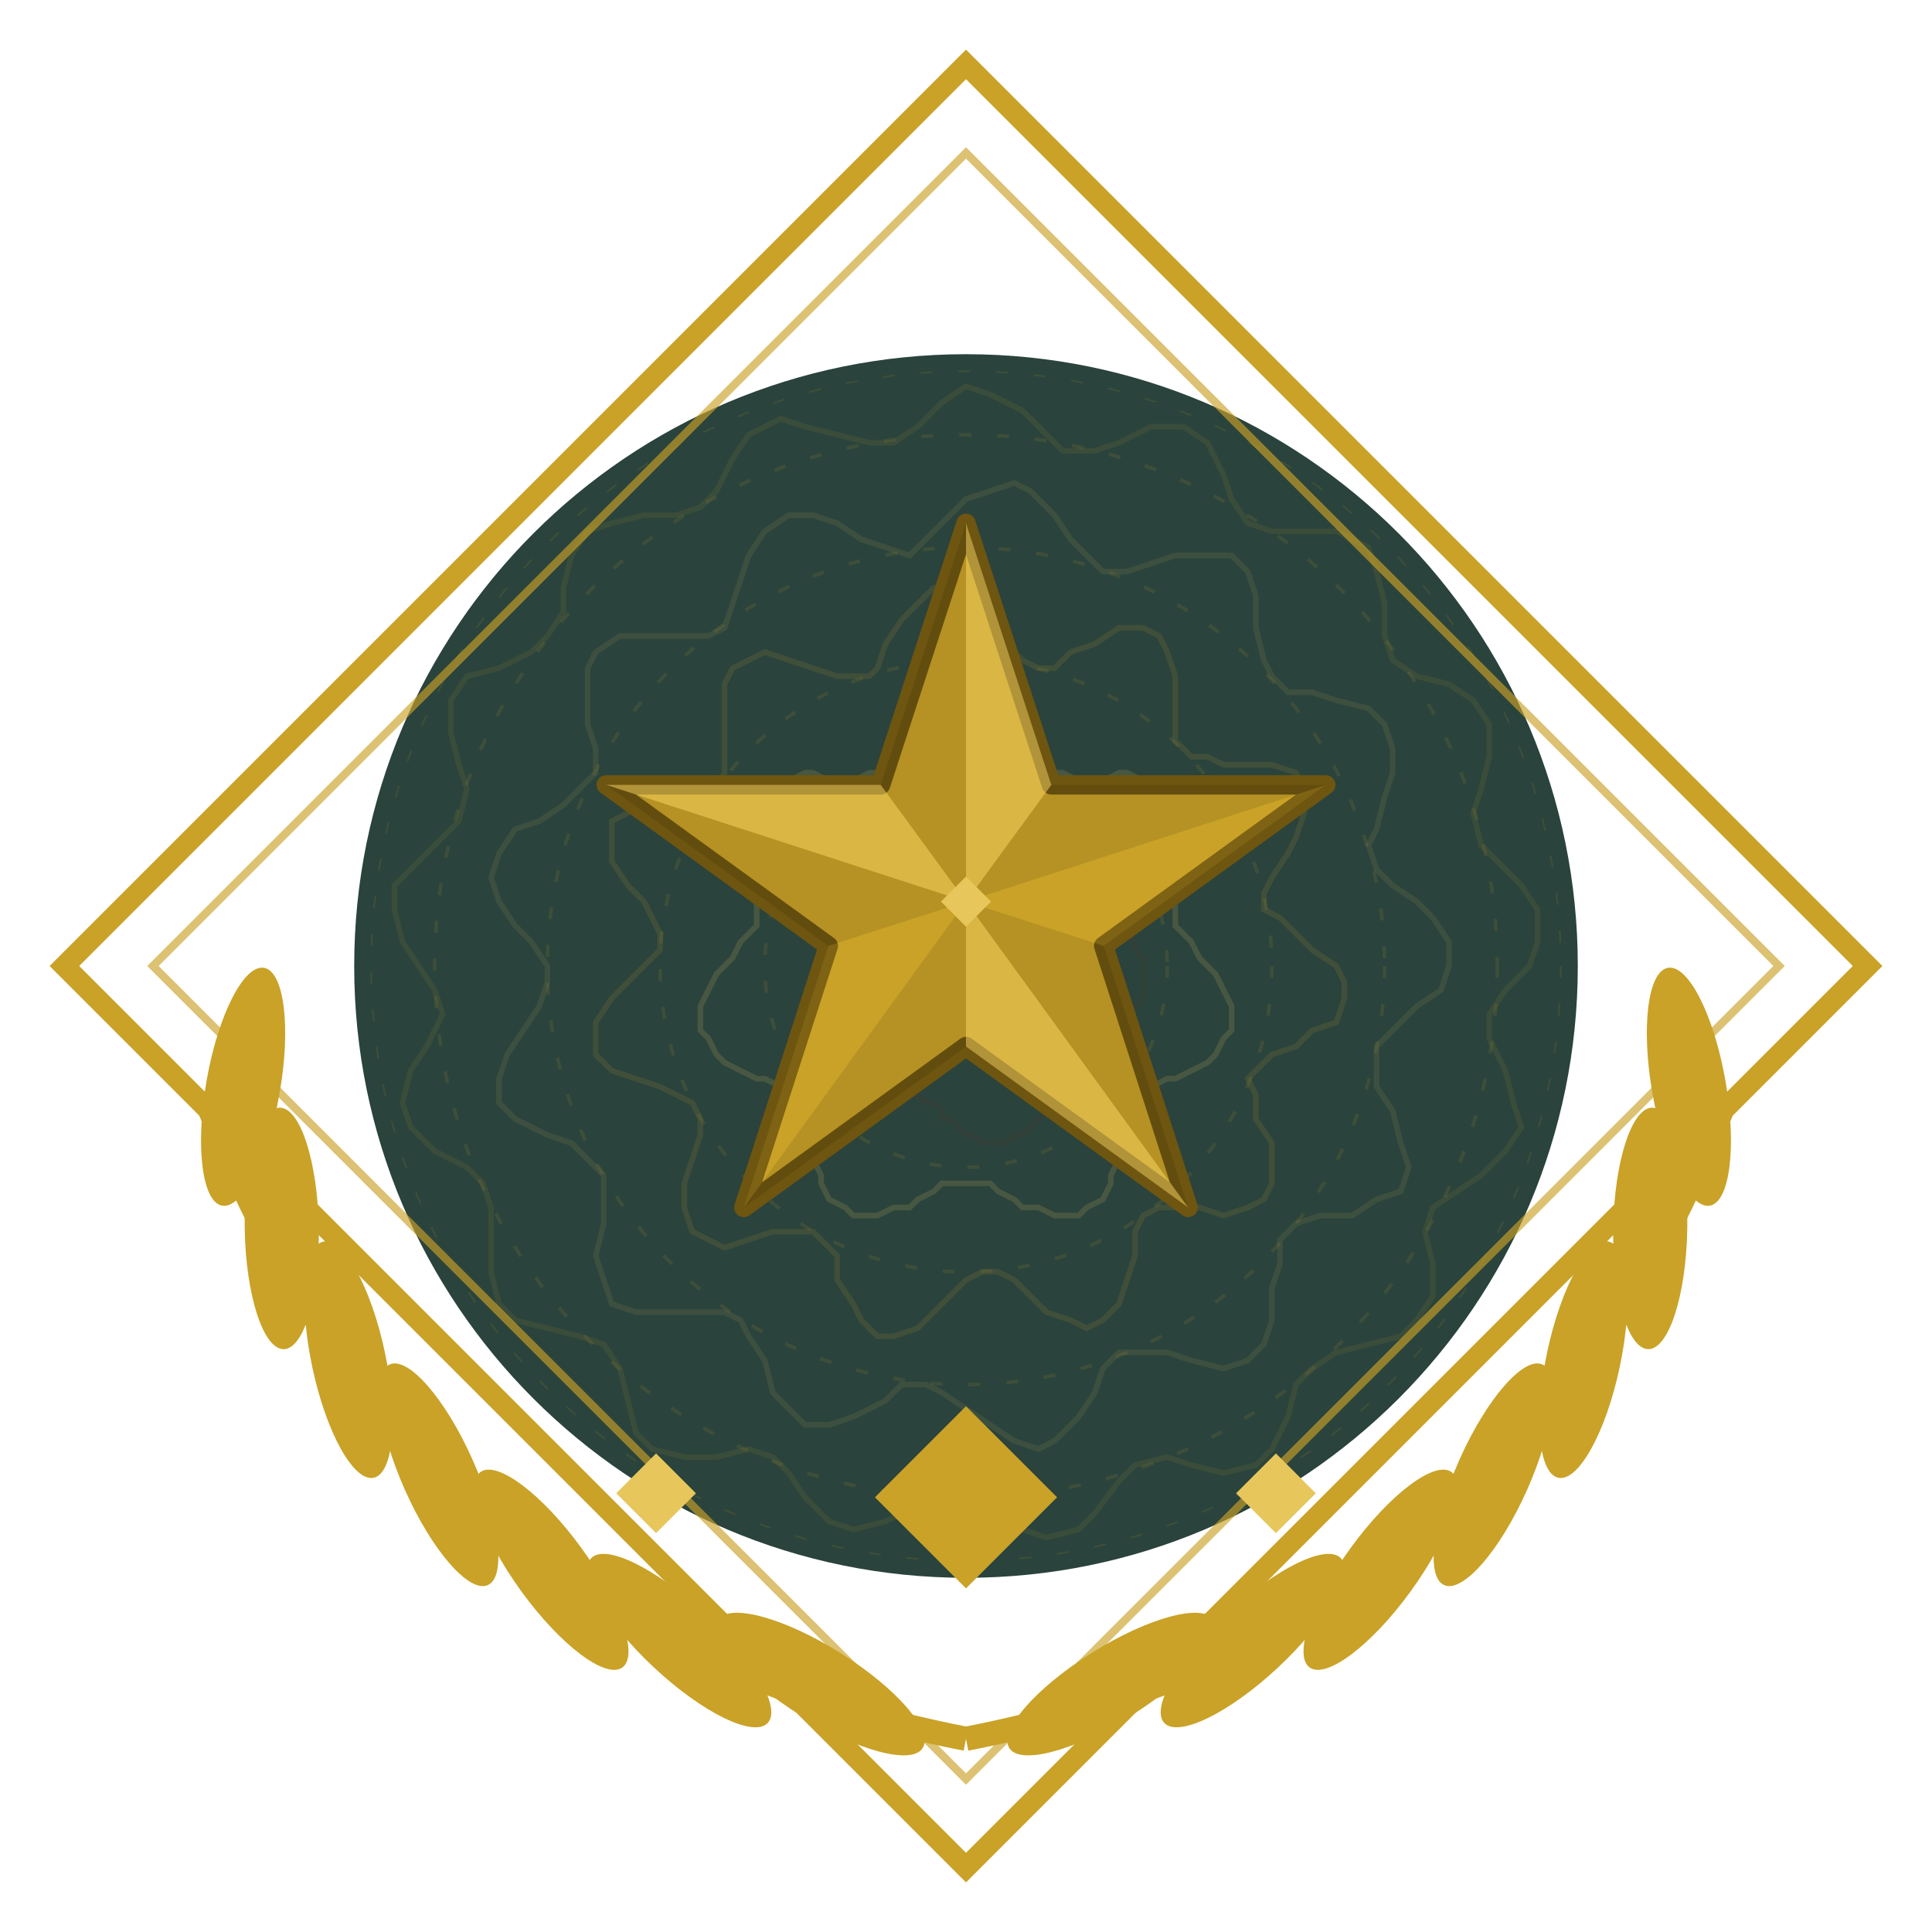
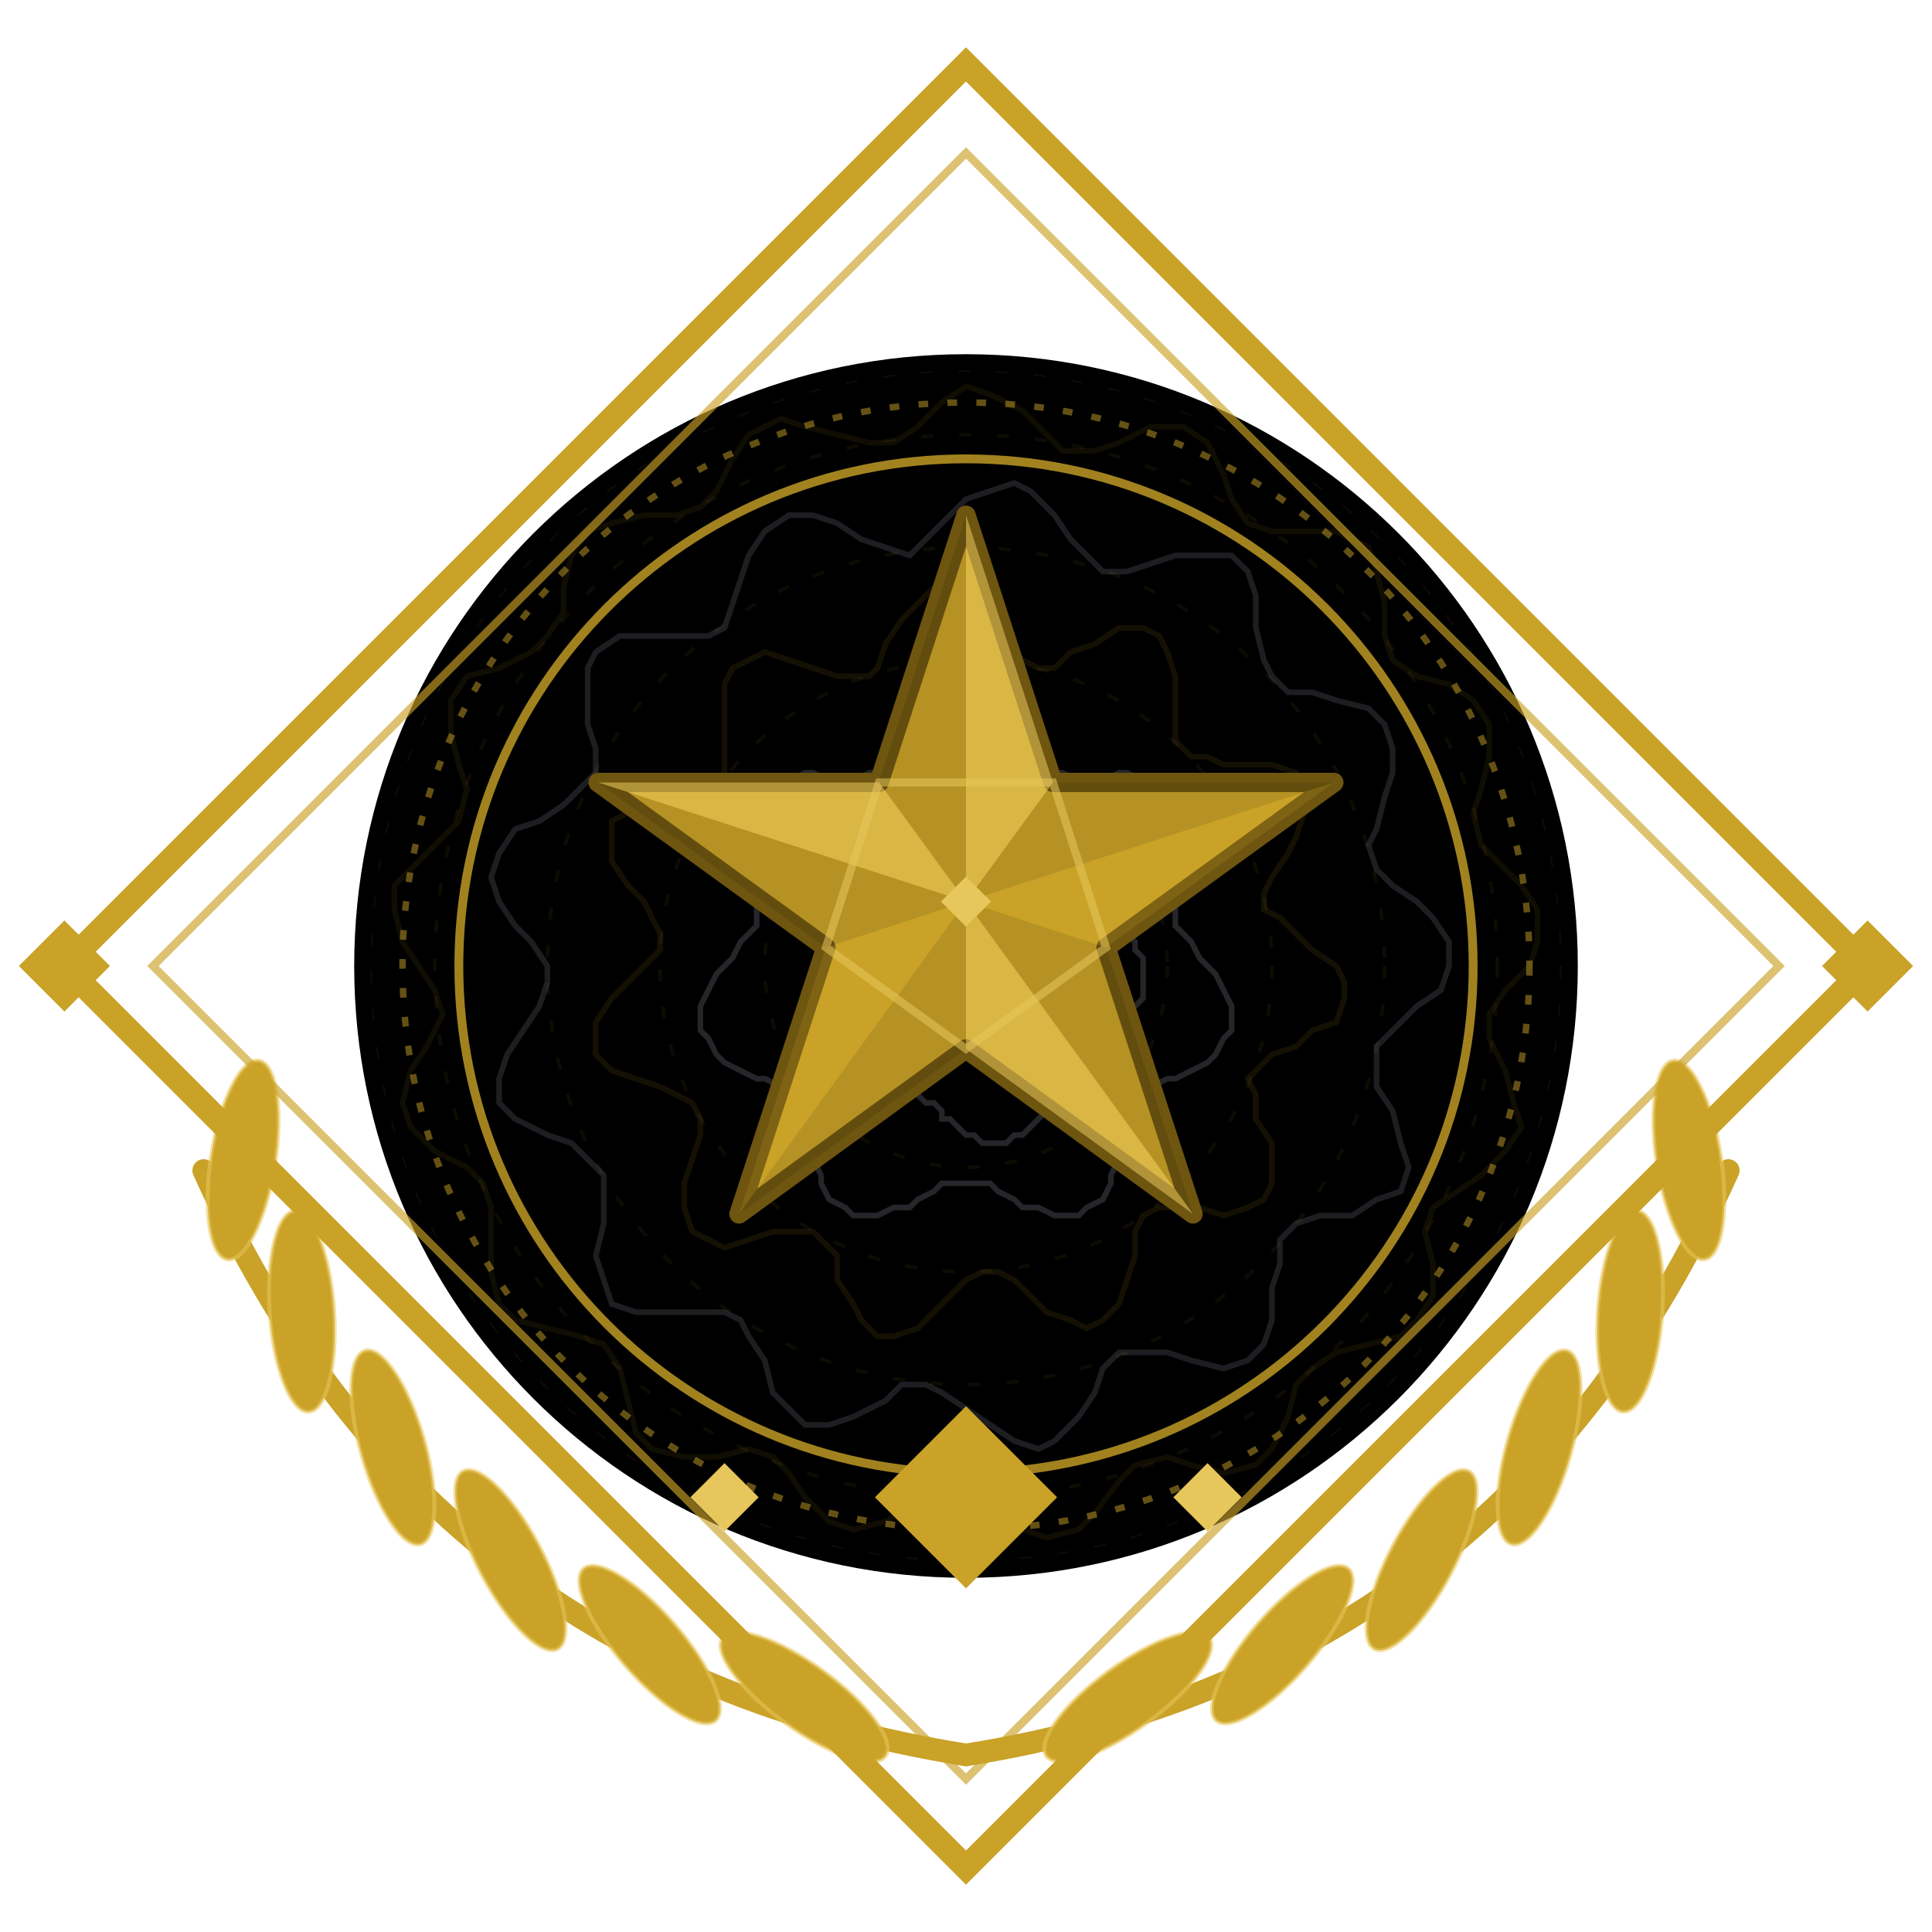
<svg xmlns="http://www.w3.org/2000/svg" width="240" height="240" viewBox="0 0 240 240" role="img" aria-label="Founder's mark">
  <defs />
  <g opacity="1.0">
    <clipPath id="shatterpointsecurity-mark-mkc">
      <circle cx="120.0" cy="120.0" r="74" />
    </clipPath>
-     <circle cx="120.0" cy="120.0" r="76" fill="#0E2A22" opacity="0.88" />
+     <circle cx="120.0" cy="120.0" r="76" fill="#000000" />
    <g clip-path="url(#shatterpointsecurity-mark-mkc)">
-       <path d="M 150,120 L 151,121 L 152,123 L 153,125 L 153,126 L 153,128 L 152,129 L 151,131 L 150,132 L 148,133 L 146,134 L 145,134 L 143,135 L 142,136 L 141,136 L 140,137 L 140,139 L 139,140 L 139,142 L 139,144 L 138,146 L 138,147 L 137,149 L 135,150 L 134,151 L 132,151 L 131,151 L 129,150 L 127,150 L 126,149 L 124,148 L 123,147 L 121,147 L 120,147 L 119,147 L 117,147 L 116,148 L 114,149 L 113,150 L 111,150 L 109,151 L 108,151 L 106,151 L 105,150 L 103,149 L 102,147 L 102,146 L 101,144 L 101,142 L 101,140 L 100,139 L 100,137 L 99,136 L 98,136 L 97,135 L 95,134 L 94,134 L 92,133 L 90,132 L 89,131 L 88,129 L 87,128 L 87,126 L 87,125 L 88,123 L 89,121 L 90,120 L 91,119 L 92,117 L 93,116 L 94,115 L 94,114 L 94,112 L 94,111 L 94,109 L 93,108 L 93,106 L 92,104 L 92,102 L 93,101 L 93,99 L 95,98 L 96,97 L 98,97 L 100,96 L 101,96 L 103,97 L 105,97 L 106,97 L 108,96 L 109,96 L 110,95 L 111,94 L 112,93 L 113,91 L 114,90 L 115,88 L 117,87 L 118,86 L 120,86 L 122,86 L 123,87 L 125,88 L 126,90 L 127,91 L 128,93 L 129,94 L 130,95 L 131,96 L 132,96 L 134,97 L 135,97 L 137,97 L 139,96 L 140,96 L 142,97 L 144,97 L 145,98 L 147,99 L 147,101 L 148,102 L 148,104 L 147,106 L 147,108 L 146,109 L 146,111 L 146,112 L 146,114 L 146,115 L 147,116 L 148,117 L 149,119 L 150,120 Z" fill="none" stroke="#E7C65B" stroke-width="0.7" opacity="0.16" />
-       <path d="M 166,120 L 167,122 L 167,124 L 166,127 L 163,128 L 161,130 L 158,131 L 156,133 L 155,134 L 156,136 L 156,139 L 158,142 L 158,145 L 158,147 L 157,149 L 155,150 L 152,151 L 149,150 L 146,150 L 144,150 L 142,151 L 141,153 L 141,156 L 140,159 L 139,162 L 137,164 L 135,165 L 133,164 L 130,163 L 128,161 L 126,159 L 124,158 L 122,158 L 120,159 L 118,161 L 116,163 L 114,165 L 111,166 L 109,166 L 107,164 L 106,162 L 104,159 L 104,156 L 102,154 L 101,153 L 99,153 L 96,153 L 93,154 L 90,155 L 88,154 L 86,153 L 85,150 L 85,147 L 86,144 L 87,141 L 87,139 L 86,137 L 84,136 L 82,135 L 79,134 L 76,133 L 74,131 L 74,129 L 74,127 L 76,124 L 78,122 L 80,120 L 82,118 L 82,116 L 81,114 L 80,112 L 78,110 L 76,107 L 76,105 L 76,102 L 78,101 L 81,100 L 84,99 L 87,99 L 89,98 L 90,96 L 90,94 L 90,92 L 90,89 L 90,85 L 91,83 L 93,82 L 95,81 L 98,82 L 101,83 L 104,84 L 106,84 L 108,84 L 109,83 L 110,80 L 112,77 L 114,75 L 116,73 L 118,73 L 120,74 L 122,76 L 124,78 L 126,81 L 127,82 L 129,83 L 131,83 L 133,81 L 136,80 L 139,78 L 142,78 L 144,79 L 145,81 L 146,84 L 146,87 L 146,90 L 146,92 L 148,94 L 150,94 L 152,95 L 155,95 L 158,95 L 161,96 L 162,98 L 162,101 L 161,104 L 160,106 L 158,109 L 157,111 L 157,113 L 159,114 L 161,116 L 163,118 L 166,120 Z" fill="none" stroke="#C9A227" stroke-width="0.7" opacity="0.13" />
-       <path d="M 180,120 L 179,123 L 176,125 L 173,128 L 171,130 L 171,132 L 171,135 L 173,138 L 174,142 L 175,145 L 174,148 L 171,149 L 168,151 L 164,151 L 161,152 L 159,154 L 159,157 L 158,160 L 158,164 L 157,167 L 155,169 L 152,170 L 148,169 L 145,168 L 142,168 L 139,168 L 137,170 L 136,173 L 134,176 L 131,179 L 129,180 L 126,179 L 123,177 L 120,175 L 117,173 L 115,172 L 112,172 L 110,174 L 106,176 L 103,177 L 100,177 L 98,175 L 96,173 L 95,169 L 93,166 L 92,164 L 90,163 L 86,163 L 83,163 L 79,163 L 76,162 L 75,159 L 74,156 L 75,152 L 75,149 L 75,146 L 73,144 L 71,142 L 68,141 L 64,139 L 62,137 L 62,134 L 63,131 L 65,128 L 67,125 L 68,122 L 68,120 L 66,117 L 64,115 L 62,112 L 61,109 L 62,106 L 64,103 L 67,102 L 70,100 L 72,98 L 74,96 L 74,93 L 73,90 L 73,86 L 73,83 L 74,81 L 77,79 L 81,79 L 84,79 L 88,79 L 90,78 L 91,75 L 92,72 L 93,69 L 95,66 L 98,64 L 101,64 L 104,65 L 107,67 L 110,68 L 113,69 L 115,67 L 117,65 L 120,62 L 123,61 L 126,60 L 128,61 L 131,64 L 133,67 L 135,69 L 137,71 L 140,71 L 143,70 L 146,69 L 150,69 L 153,69 L 155,71 L 156,74 L 156,78 L 157,82 L 158,84 L 160,86 L 163,86 L 166,87 L 170,88 L 172,90 L 173,93 L 173,96 L 172,99 L 171,103 L 170,105 L 171,108 L 173,110 L 176,112 L 178,114 L 180,117 L 180,120 Z" fill="none" stroke="#E7C65B" stroke-width="0.7" opacity="0.1" />
-       <path d="M 190,120 L 187,123 L 185,126 L 185,129 L 187,133 L 188,137 L 189,140 L 187,143 L 184,146 L 181,148 L 178,150 L 177,153 L 178,157 L 178,161 L 176,164 L 174,166 L 170,167 L 166,168 L 163,170 L 161,172 L 160,176 L 158,180 L 156,182 L 152,183 L 148,182 L 145,181 L 141,182 L 139,184 L 136,188 L 134,190 L 130,191 L 127,190 L 123,187 L 120,186 L 117,186 L 114,187 L 110,189 L 106,190 L 103,189 L 100,186 L 98,183 L 96,181 L 93,180 L 89,181 L 85,181 L 81,180 L 79,178 L 78,174 L 77,170 L 75,167 L 72,166 L 68,165 L 64,164 L 62,162 L 61,158 L 61,154 L 61,150 L 60,147 L 58,145 L 54,143 L 51,140 L 50,137 L 51,133 L 53,130 L 55,126 L 54,123 L 52,120 L 50,117 L 49,113 L 49,110 L 52,107 L 55,104 L 57,102 L 58,98 L 57,95 L 56,91 L 56,87 L 58,84 L 62,83 L 66,81 L 68,79 L 70,76 L 70,73 L 71,69 L 73,66 L 76,65 L 80,64 L 84,64 L 87,63 L 89,61 L 91,57 L 93,54 L 97,52 L 100,53 L 104,54 L 108,55 L 111,55 L 114,53 L 117,50 L 120,48 L 123,49 L 127,51 L 130,54 L 132,56 L 136,56 L 139,55 L 143,53 L 147,53 L 150,55 L 152,59 L 153,62 L 155,65 L 158,66 L 162,66 L 166,66 L 170,68 L 171,71 L 172,75 L 172,79 L 173,82 L 176,84 L 180,85 L 183,87 L 185,90 L 185,94 L 184,98 L 183,101 L 184,105 L 186,107 L 189,110 L 191,113 L 191,117 L 190,120 Z" fill="none" stroke="#C9A227" stroke-width="0.7" opacity="0.1" />
-       <path d="M 142,120 L 142,121 L 142,122 L 142,123 L 142,124 L 141,125 L 140,126 L 139,127 L 138,127 L 138,128 L 137,129 L 136,129 L 135,130 L 134,130 L 134,131 L 133,131 L 133,132 L 132,133 L 132,134 L 131,134 L 131,135 L 131,136 L 130,137 L 130,138 L 129,139 L 128,140 L 127,141 L 126,141 L 125,142 L 124,142 L 123,142 L 122,142 L 121,141 L 120,141 L 119,140 L 118,139 L 117,139 L 117,138 L 116,137 L 115,137 L 114,136 L 114,136 L 113,136 L 112,135 L 111,135 L 110,135 L 109,135 L 108,135 L 107,135 L 106,135 L 105,135 L 104,134 L 103,134 L 102,133 L 101,132 L 101,131 L 100,130 L 100,129 L 100,128 L 100,127 L 100,126 L 101,125 L 101,124 L 102,123 L 102,122 L 102,121 L 103,120 L 103,119 L 103,118 L 103,118 L 103,117 L 103,116 L 102,115 L 102,114 L 102,113 L 102,112 L 101,110 L 101,109 L 102,108 L 102,107 L 102,106 L 103,105 L 104,105 L 105,104 L 106,104 L 107,103 L 108,103 L 109,103 L 110,103 L 111,103 L 112,103 L 113,103 L 114,104 L 115,103 L 116,103 L 117,103 L 118,103 L 118,102 L 119,102 L 120,101 L 121,101 L 122,100 L 123,100 L 124,99 L 125,99 L 126,99 L 127,99 L 128,99 L 129,100 L 130,100 L 131,101 L 132,102 L 132,103 L 133,104 L 133,105 L 133,106 L 133,107 L 134,108 L 134,109 L 134,110 L 134,111 L 135,111 L 135,112 L 136,113 L 137,113 L 138,114 L 138,115 L 139,115 L 140,116 L 141,117 L 141,118 L 142,119 L 142,120 Z" fill="none" stroke="#74301F" stroke-width="0.7" opacity="0.1" />
-       <circle cx="120.0" cy="120.0" r="25" fill="none" stroke="#C9A227" stroke-width="0.45" stroke-dasharray="1.5 3.2" opacity="0.12" />
-       <circle cx="120.0" cy="120.0" r="38" fill="none" stroke="#C9A227" stroke-width="0.45" stroke-dasharray="1.5 3.2" opacity="0.12" />
-       <circle cx="120.0" cy="120.0" r="52" fill="none" stroke="#C9A227" stroke-width="0.45" stroke-dasharray="1.5 3.2" opacity="0.12" />
-       <circle cx="120.0" cy="120.0" r="66" fill="none" stroke="#C9A227" stroke-width="0.45" stroke-dasharray="1.5 3.2" opacity="0.12" />
-       <circle cx="120.0" cy="120.0" r="74" fill="none" stroke="#C9A227" stroke-width="0.45" stroke-dasharray="1.5 3.2" opacity="0.12" />
+       <path d="M 150,120 L 151,121 L 152,123 L 153,125 L 153,126 L 153,128 L 152,129 L 151,131 L 150,132 L 148,133 L 146,134 L 145,134 L 143,135 L 142,136 L 141,136 L 140,137 L 140,139 L 139,140 L 139,142 L 139,144 L 138,146 L 138,147 L 137,149 L 135,150 L 134,151 L 132,151 L 131,151 L 129,150 L 127,150 L 126,149 L 124,148 L 123,147 L 121,147 L 120,147 L 119,147 L 117,147 L 116,148 L 114,149 L 113,150 L 111,150 L 109,151 L 108,151 L 106,151 L 105,150 L 103,149 L 102,147 L 102,146 L 101,144 L 101,142 L 101,140 L 100,139 L 100,137 L 99,136 L 98,136 L 97,135 L 95,134 L 94,134 L 92,133 L 90,132 L 89,131 L 88,129 L 87,128 L 87,126 L 87,125 L 88,123 L 89,121 L 90,120 L 91,119 L 92,117 L 93,116 L 94,115 L 94,114 L 94,112 L 94,111 L 94,109 L 93,108 L 93,106 L 92,104 L 92,102 L 93,101 L 93,99 L 95,98 L 96,97 L 98,97 L 100,96 L 101,96 L 103,97 L 105,97 L 106,97 L 108,96 L 109,96 L 110,95 L 111,94 L 112,93 L 113,91 L 114,90 L 115,88 L 117,87 L 118,86 L 120,86 L 122,86 L 123,87 L 125,88 L 126,90 L 127,91 L 128,93 L 129,94 L 130,95 L 131,96 L 132,96 L 134,97 L 135,97 L 137,97 L 139,96 L 140,96 L 142,97 L 144,97 L 145,98 L 147,99 L 147,101 L 148,102 L 148,104 L 147,106 L 147,108 L 146,109 L 146,111 L 146,112 L 146,114 L 146,115 L 147,116 L 148,117 L 149,119 L 150,120 Z" fill="none" stroke="#2B2B31" stroke-width="0.7" opacity="0.85" />
+       <path d="M 166,120 L 167,122 L 167,124 L 166,127 L 163,128 L 161,130 L 158,131 L 156,133 L 155,134 L 156,136 L 156,139 L 158,142 L 158,145 L 158,147 L 157,149 L 155,150 L 152,151 L 149,150 L 146,150 L 144,150 L 142,151 L 141,153 L 141,156 L 140,159 L 139,162 L 137,164 L 135,165 L 133,164 L 130,163 L 128,161 L 126,159 L 124,158 L 122,158 L 120,159 L 118,161 L 116,163 L 114,165 L 111,166 L 109,166 L 107,164 L 106,162 L 104,159 L 104,156 L 102,154 L 101,153 L 99,153 L 96,153 L 93,154 L 90,155 L 88,154 L 86,153 L 85,150 L 85,147 L 86,144 L 87,141 L 87,139 L 86,137 L 84,136 L 82,135 L 79,134 L 76,133 L 74,131 L 74,129 L 74,127 L 76,124 L 78,122 L 80,120 L 82,118 L 82,116 L 81,114 L 80,112 L 78,110 L 76,107 L 76,105 L 76,102 L 78,101 L 81,100 L 84,99 L 87,99 L 89,98 L 90,96 L 90,94 L 90,92 L 90,89 L 90,85 L 91,83 L 93,82 L 95,81 L 98,82 L 101,83 L 104,84 L 106,84 L 108,84 L 109,83 L 110,80 L 112,77 L 114,75 L 116,73 L 118,73 L 120,74 L 122,76 L 124,78 L 126,81 L 127,82 L 129,83 L 131,83 L 133,81 L 136,80 L 139,78 L 142,78 L 144,79 L 145,81 L 146,84 L 146,87 L 146,90 L 146,92 L 148,94 L 150,94 L 152,95 L 155,95 L 158,95 L 161,96 L 162,98 L 162,101 L 161,104 L 160,106 L 158,109 L 157,111 L 157,113 L 159,114 L 161,116 L 163,118 L 166,120 Z" fill="none" stroke="#C9A227" stroke-width="0.7" opacity="0.1" />
+       <path d="M 180,120 L 179,123 L 176,125 L 173,128 L 171,130 L 171,132 L 171,135 L 173,138 L 174,142 L 175,145 L 174,148 L 171,149 L 168,151 L 164,151 L 161,152 L 159,154 L 159,157 L 158,160 L 158,164 L 157,167 L 155,169 L 152,170 L 148,169 L 145,168 L 142,168 L 139,168 L 137,170 L 136,173 L 134,176 L 131,179 L 129,180 L 126,179 L 123,177 L 120,175 L 117,173 L 115,172 L 112,172 L 110,174 L 106,176 L 103,177 L 100,177 L 98,175 L 96,173 L 95,169 L 93,166 L 92,164 L 90,163 L 86,163 L 83,163 L 79,163 L 76,162 L 75,159 L 74,156 L 75,152 L 75,149 L 75,146 L 73,144 L 71,142 L 68,141 L 64,139 L 62,137 L 62,134 L 63,131 L 65,128 L 67,125 L 68,122 L 68,120 L 66,117 L 64,115 L 62,112 L 61,109 L 62,106 L 64,103 L 67,102 L 70,100 L 72,98 L 74,96 L 74,93 L 73,90 L 73,86 L 73,83 L 74,81 L 77,79 L 81,79 L 84,79 L 88,79 L 90,78 L 91,75 L 92,72 L 93,69 L 95,66 L 98,64 L 101,64 L 104,65 L 107,67 L 110,68 L 113,69 L 115,67 L 117,65 L 120,62 L 123,61 L 126,60 L 128,61 L 131,64 L 133,67 L 135,69 L 137,71 L 140,71 L 143,70 L 146,69 L 150,69 L 153,69 L 155,71 L 156,74 L 156,78 L 157,82 L 158,84 L 160,86 L 163,86 L 166,87 L 170,88 L 172,90 L 173,93 L 173,96 L 172,99 L 171,103 L 170,105 L 171,108 L 173,110 L 176,112 L 178,114 L 180,117 L 180,120 Z" fill="none" stroke="#2B2B31" stroke-width="0.7" opacity="0.7" />
+       <path d="M 190,120 L 187,123 L 185,126 L 185,129 L 187,133 L 188,137 L 189,140 L 187,143 L 184,146 L 181,148 L 178,150 L 177,153 L 178,157 L 178,161 L 176,164 L 174,166 L 170,167 L 166,168 L 163,170 L 161,172 L 160,176 L 158,180 L 156,182 L 152,183 L 148,182 L 145,181 L 141,182 L 139,184 L 136,188 L 134,190 L 130,191 L 127,190 L 123,187 L 120,186 L 117,186 L 114,187 L 110,189 L 106,190 L 103,189 L 100,186 L 98,183 L 96,181 L 93,180 L 89,181 L 85,181 L 81,180 L 79,178 L 78,174 L 77,170 L 75,167 L 72,166 L 68,165 L 64,164 L 62,162 L 61,158 L 61,154 L 61,150 L 60,147 L 58,145 L 54,143 L 51,140 L 50,137 L 51,133 L 53,130 L 55,126 L 54,123 L 52,120 L 50,117 L 49,113 L 49,110 L 52,107 L 55,104 L 57,102 L 58,98 L 57,95 L 56,91 L 56,87 L 58,84 L 62,83 L 66,81 L 68,79 L 70,76 L 70,73 L 71,69 L 73,66 L 76,65 L 80,64 L 84,64 L 87,63 L 89,61 L 91,57 L 93,54 L 97,52 L 100,53 L 104,54 L 108,55 L 111,55 L 114,53 L 117,50 L 120,48 L 123,49 L 127,51 L 130,54 L 132,56 L 136,56 L 139,55 L 143,53 L 147,53 L 150,55 L 152,59 L 153,62 L 155,65 L 158,66 L 162,66 L 166,66 L 170,68 L 171,71 L 172,75 L 172,79 L 173,82 L 176,84 L 180,85 L 183,87 L 185,90 L 185,94 L 184,98 L 183,101 L 184,105 L 186,107 L 189,110 L 191,113 L 191,117 L 190,120 Z" fill="none" stroke="#C9A227" stroke-width="0.7" opacity="0.08" />
+       <path d="M 142,120 L 142,121 L 142,122 L 142,123 L 142,124 L 141,125 L 140,126 L 139,127 L 138,127 L 138,128 L 137,129 L 136,129 L 135,130 L 134,130 L 134,131 L 133,131 L 133,132 L 132,133 L 132,134 L 131,134 L 131,135 L 131,136 L 130,137 L 130,138 L 129,139 L 128,140 L 127,141 L 126,141 L 125,142 L 124,142 L 123,142 L 122,142 L 121,141 L 120,141 L 119,140 L 118,139 L 117,139 L 117,138 L 116,137 L 115,137 L 114,136 L 114,136 L 113,136 L 112,135 L 111,135 L 110,135 L 109,135 L 108,135 L 107,135 L 106,135 L 105,135 L 104,134 L 103,134 L 102,133 L 101,132 L 101,131 L 100,130 L 100,129 L 100,128 L 100,127 L 100,126 L 101,125 L 101,124 L 102,123 L 102,122 L 102,121 L 103,120 L 103,119 L 103,118 L 103,118 L 103,117 L 103,116 L 102,115 L 102,114 L 102,113 L 102,112 L 101,110 L 101,109 L 102,108 L 102,107 L 102,106 L 103,105 L 104,105 L 105,104 L 106,104 L 107,103 L 108,103 L 109,103 L 110,103 L 111,103 L 112,103 L 113,103 L 114,104 L 115,103 L 116,103 L 117,103 L 118,103 L 118,102 L 119,102 L 120,101 L 121,101 L 122,100 L 123,100 L 124,99 L 125,99 L 126,99 L 127,99 L 128,99 L 129,100 L 130,100 L 131,101 L 132,102 L 132,103 L 133,104 L 133,105 L 133,106 L 133,107 L 134,108 L 134,109 L 134,110 L 134,111 L 135,111 L 135,112 L 136,113 L 137,113 L 138,114 L 138,115 L 139,115 L 140,116 L 141,117 L 141,118 L 142,119 L 142,120 Z" fill="none" stroke="#2B2B31" stroke-width="0.7" opacity="0.85" />
+       <circle cx="120.0" cy="120.0" r="25" fill="none" stroke="#C9A227" stroke-width="0.45" stroke-dasharray="1.5 3.2" opacity="0.07" />
+       <circle cx="120.0" cy="120.0" r="38" fill="none" stroke="#C9A227" stroke-width="0.45" stroke-dasharray="1.5 3.2" opacity="0.07" />
+       <circle cx="120.0" cy="120.0" r="52" fill="none" stroke="#C9A227" stroke-width="0.45" stroke-dasharray="1.5 3.2" opacity="0.07" />
+       <circle cx="120.0" cy="120.0" r="66" fill="none" stroke="#C9A227" stroke-width="0.45" stroke-dasharray="1.5 3.2" opacity="0.07" />
+       <circle cx="120.0" cy="120.0" r="74" fill="none" stroke="#C9A227" stroke-width="0.45" stroke-dasharray="1.5 3.2" opacity="0.07" />
    </g>
-     <path d="M 120.0 216.0 Q 50.2 202.4 25.3 135.8" stroke="#C9A227" stroke-width="3" fill="none" />
-     <ellipse cx="101.9" cy="209.2" rx="15" ry="4.6" transform="rotate(212 101.9 209.2)" fill="#C9A227" />
-     <ellipse cx="84.4" cy="203.8" rx="15" ry="4.6" transform="rotate(223 84.4 203.8)" fill="#C9A227" />
-     <ellipse cx="68.5" cy="195.0" rx="15" ry="4.6" transform="rotate(234 68.5 195.0)" fill="#C9A227" />
-     <ellipse cx="54.5" cy="183.2" rx="15" ry="4.6" transform="rotate(246 54.5 183.2)" fill="#C9A227" />
-     <ellipse cx="43.3" cy="168.9" rx="15" ry="4.6" transform="rotate(258 43.3 168.9)" fill="#C9A227" />
-     <ellipse cx="35.0" cy="152.6" rx="15" ry="4.6" transform="rotate(269 35.0 152.6)" fill="#C9A227" />
-     <ellipse cx="30.2" cy="135.0" rx="15" ry="4.6" transform="rotate(280 30.2 135.0)" fill="#C9A227" />
-     <path d="M 120.0 216.0 Q 189.8 202.4 214.7 135.8" stroke="#C9A227" stroke-width="3" fill="none" />
-     <ellipse cx="138.1" cy="209.2" rx="15" ry="4.6" transform="rotate(148 138.1 209.2)" fill="#C9A227" />
-     <ellipse cx="155.6" cy="203.8" rx="15" ry="4.6" transform="rotate(137 155.6 203.8)" fill="#C9A227" />
-     <ellipse cx="171.5" cy="195.0" rx="15" ry="4.6" transform="rotate(126 171.5 195.0)" fill="#C9A227" />
-     <ellipse cx="185.5" cy="183.2" rx="15" ry="4.6" transform="rotate(114 185.5 183.2)" fill="#C9A227" />
-     <ellipse cx="196.7" cy="168.9" rx="15" ry="4.6" transform="rotate(102 196.7 168.9)" fill="#C9A227" />
-     <ellipse cx="205.0" cy="152.6" rx="15" ry="4.6" transform="rotate(91 205.0 152.6)" fill="#C9A227" />
-     <ellipse cx="209.8" cy="135.0" rx="15" ry="4.6" transform="rotate(80 209.8 135.0)" fill="#C9A227" />
-     <polygon points="120.0,8.0 232.0,120.0 120.0,232.0 8.0,120.0" fill="none" stroke="#C9A227" stroke-width="2.6" opacity="1.0" />
+     <circle cx="120.0" cy="120.0" r="70" fill="none" stroke="#C9A227" stroke-width="0.8" stroke-dasharray="1.2 2.4" opacity="0.5" />
+     <circle cx="120.0" cy="120.0" r="63" fill="none" stroke="#C9A227" stroke-width="1.1" opacity="0.8" />
+     <path d="M 120.0 218.0 Q 187.0 207.3 214.7 145.4" stroke="#C9A227" stroke-width="2.8" fill="none" stroke-linecap="round" />
+     <ellipse cx="140.1" cy="210.8" rx="12.5" ry="4.0" transform="rotate(144 140.1 210.8)" fill="#C9A227" />
+     <ellipse cx="140.1" cy="210.8" rx="12.5" ry="4.0" transform="rotate(144 140.1 210.8)" fill="none" stroke="#E7C65B" stroke-width="0.5" opacity="0.55" />
+     <ellipse cx="159.3" cy="204.3" rx="12.5" ry="4.0" transform="rotate(131 159.3 204.3)" fill="#C9A227" />
+     <ellipse cx="159.3" cy="204.3" rx="12.5" ry="4.0" transform="rotate(131 159.3 204.3)" fill="none" stroke="#E7C65B" stroke-width="0.5" opacity="0.55" />
+     <ellipse cx="176.6" cy="193.8" rx="12.5" ry="4.0" transform="rotate(118 176.6 193.8)" fill="#C9A227" />
+     <ellipse cx="176.6" cy="193.8" rx="12.5" ry="4.0" transform="rotate(118 176.6 193.8)" fill="none" stroke="#E7C65B" stroke-width="0.5" opacity="0.55" />
+     <ellipse cx="191.2" cy="179.8" rx="12.5" ry="4.0" transform="rotate(106 191.2 179.8)" fill="#C9A227" />
+     <ellipse cx="191.2" cy="179.8" rx="12.5" ry="4.0" transform="rotate(106 191.2 179.8)" fill="none" stroke="#E7C65B" stroke-width="0.5" opacity="0.55" />
+     <ellipse cx="202.5" cy="162.9" rx="12.5" ry="4.0" transform="rotate(94 202.5 162.9)" fill="#C9A227" />
+     <ellipse cx="202.5" cy="162.9" rx="12.5" ry="4.0" transform="rotate(94 202.5 162.9)" fill="none" stroke="#E7C65B" stroke-width="0.5" opacity="0.55" />
+     <ellipse cx="209.8" cy="144.1" rx="12.5" ry="4.0" transform="rotate(81 209.8 144.1)" fill="#C9A227" />
+     <ellipse cx="209.8" cy="144.1" rx="12.5" ry="4.0" transform="rotate(81 209.8 144.1)" fill="none" stroke="#E7C65B" stroke-width="0.5" opacity="0.55" />
+     <g transform="translate(240 0) scale(-1 1)">
+       <path d="M 120.0 218.0 Q 187.0 207.3 214.7 145.4" stroke="#C9A227" stroke-width="2.8" fill="none" stroke-linecap="round" />
+       <ellipse cx="140.1" cy="210.8" rx="12.5" ry="4.0" transform="rotate(144 140.1 210.8)" fill="#C9A227" />
+       <ellipse cx="140.1" cy="210.8" rx="12.5" ry="4.0" transform="rotate(144 140.1 210.8)" fill="none" stroke="#E7C65B" stroke-width="0.5" opacity="0.55" />
+       <ellipse cx="159.3" cy="204.3" rx="12.5" ry="4.0" transform="rotate(131 159.3 204.3)" fill="#C9A227" />
+       <ellipse cx="159.3" cy="204.3" rx="12.5" ry="4.0" transform="rotate(131 159.3 204.3)" fill="none" stroke="#E7C65B" stroke-width="0.5" opacity="0.55" />
+       <ellipse cx="176.6" cy="193.8" rx="12.5" ry="4.0" transform="rotate(118 176.6 193.8)" fill="#C9A227" />
+       <ellipse cx="176.6" cy="193.8" rx="12.5" ry="4.0" transform="rotate(118 176.6 193.8)" fill="none" stroke="#E7C65B" stroke-width="0.5" opacity="0.55" />
+       <ellipse cx="191.2" cy="179.8" rx="12.5" ry="4.0" transform="rotate(106 191.2 179.8)" fill="#C9A227" />
+       <ellipse cx="191.2" cy="179.8" rx="12.5" ry="4.0" transform="rotate(106 191.2 179.8)" fill="none" stroke="#E7C65B" stroke-width="0.5" opacity="0.55" />
+       <ellipse cx="202.5" cy="162.9" rx="12.5" ry="4.0" transform="rotate(94 202.5 162.9)" fill="#C9A227" />
+       <ellipse cx="202.5" cy="162.9" rx="12.5" ry="4.0" transform="rotate(94 202.5 162.9)" fill="none" stroke="#E7C65B" stroke-width="0.5" opacity="0.55" />
+       <ellipse cx="209.8" cy="144.1" rx="12.5" ry="4.0" transform="rotate(81 209.8 144.1)" fill="#C9A227" />
+       <ellipse cx="209.8" cy="144.1" rx="12.5" ry="4.0" transform="rotate(81 209.8 144.1)" fill="none" stroke="#E7C65B" stroke-width="0.5" opacity="0.55" />
+     </g>
+     <polygon points="120.0,8.0 232.0,120.0 120.0,232.0 8.0,120.0" fill="none" stroke="#C9A227" stroke-width="3.0" opacity="1.0" />
    <polygon points="120.0,19.0 221.0,120.0 120.0,221.0 19.0,120.0" fill="none" stroke="#C9A227" stroke-width="1.0" opacity="0.65" />
-     <polygon points="120.0,65.0 130.6,97.5 164.7,97.5 137.1,117.5 147.6,150.0 120.0,130.0 92.4,150.0 102.9,117.5 75.3,97.5 109.4,97.5" fill="#C9A227" stroke="#6E5510" stroke-width="2.4" stroke-linejoin="round" />
-     <polygon points="120.0,112.0 120.0,65.0 130.6,97.5" fill="#E7C65B" opacity="0.55" />
-     <polygon points="120.0,112.0 120.0,65.0 109.4,97.5" fill="#000" opacity="0.10" />
-     <polygon points="120.0,112.0 164.7,97.5 137.1,117.5" fill="#C9A227" opacity="0.18" />
-     <polygon points="120.0,112.0 164.7,97.5 130.6,97.5" fill="#000" opacity="0.10" />
-     <polygon points="120.0,112.0 147.6,150.0 120.0,130.0" fill="#E7C65B" opacity="0.55" />
-     <polygon points="120.0,112.0 147.6,150.0 137.1,117.5" fill="#000" opacity="0.10" />
-     <polygon points="120.0,112.0 92.4,150.0 102.9,117.5" fill="#C9A227" opacity="0.18" />
-     <polygon points="120.0,112.0 92.4,150.0 120.0,130.0" fill="#000" opacity="0.10" />
-     <polygon points="120.0,112.0 75.3,97.5 109.4,97.5" fill="#E7C65B" opacity="0.55" />
-     <polygon points="120.0,112.0 75.3,97.5 102.9,117.5" fill="#000" opacity="0.10" />
+     <rect x="4.0" y="116.0" width="8" height="8" fill="#C9A227" transform="rotate(45 8.0 120.0)" />
+     <rect x="228.0" y="116.0" width="8" height="8" fill="#C9A227" transform="rotate(45 232.0 120.0)" />
+     <polygon points="120.0,64.0 130.8,97.2 165.7,97.2 137.4,117.7 148.2,150.8 120.0,130.3 91.8,150.8 102.6,117.7 74.3,97.2 109.2,97.2" fill="#C9A227" stroke="#6E5510" stroke-width="2.4" stroke-linejoin="round" />
+     <polygon points="120.0,112.0 120.0,64.0 130.8,97.2" fill="#E7C65B" opacity="0.55" />
+     <polygon points="120.0,112.0 120.0,64.0 109.2,97.2" fill="#000" opacity="0.10" />
+     <polygon points="120.0,112.0 165.7,97.2 137.4,117.7" fill="#C9A227" opacity="0.18" />
+     <polygon points="120.0,112.0 165.7,97.2 130.8,97.2" fill="#000" opacity="0.10" />
+     <polygon points="120.0,112.0 148.2,150.8 120.0,130.3" fill="#E7C65B" opacity="0.55" />
+     <polygon points="120.0,112.0 148.2,150.8 137.4,117.7" fill="#000" opacity="0.10" />
+     <polygon points="120.0,112.0 91.8,150.8 102.6,117.7" fill="#C9A227" opacity="0.18" />
+     <polygon points="120.0,112.0 91.8,150.8 120.0,130.3" fill="#000" opacity="0.10" />
+     <polygon points="120.0,112.0 74.3,97.2 109.2,97.2" fill="#E7C65B" opacity="0.55" />
+     <polygon points="120.0,112.0 74.3,97.2 102.6,117.7" fill="#000" opacity="0.10" />
    <rect x="117.8" y="109.8" width="4.4" height="4.4" fill="#E7C65B" transform="rotate(45 120.0 112.0)" />
+     <polygon points="130.8,97.2 137.4,117.7 120.0,130.3 102.6,117.7 109.2,97.2" fill="none" stroke="#E7C65B" stroke-width="1.0" opacity="0.55" />
    <rect x="112.0" y="178.0" width="16" height="16" fill="#C9A227" transform="rotate(45 120.0 186.0)" />
-     <rect x="78.0" y="182.0" width="7" height="7" fill="#E7C65B" transform="rotate(45 81.5 185.5)" />
-     <rect x="155.0" y="182.0" width="7" height="7" fill="#E7C65B" transform="rotate(45 158.5 185.5)" />
+     <rect x="87.0" y="183.0" width="6" height="6" fill="#E7C65B" transform="rotate(45 90.0 186.0)" />
+     <rect x="147.0" y="183.0" width="6" height="6" fill="#E7C65B" transform="rotate(45 150.0 186.0)" />
  </g>
</svg>
